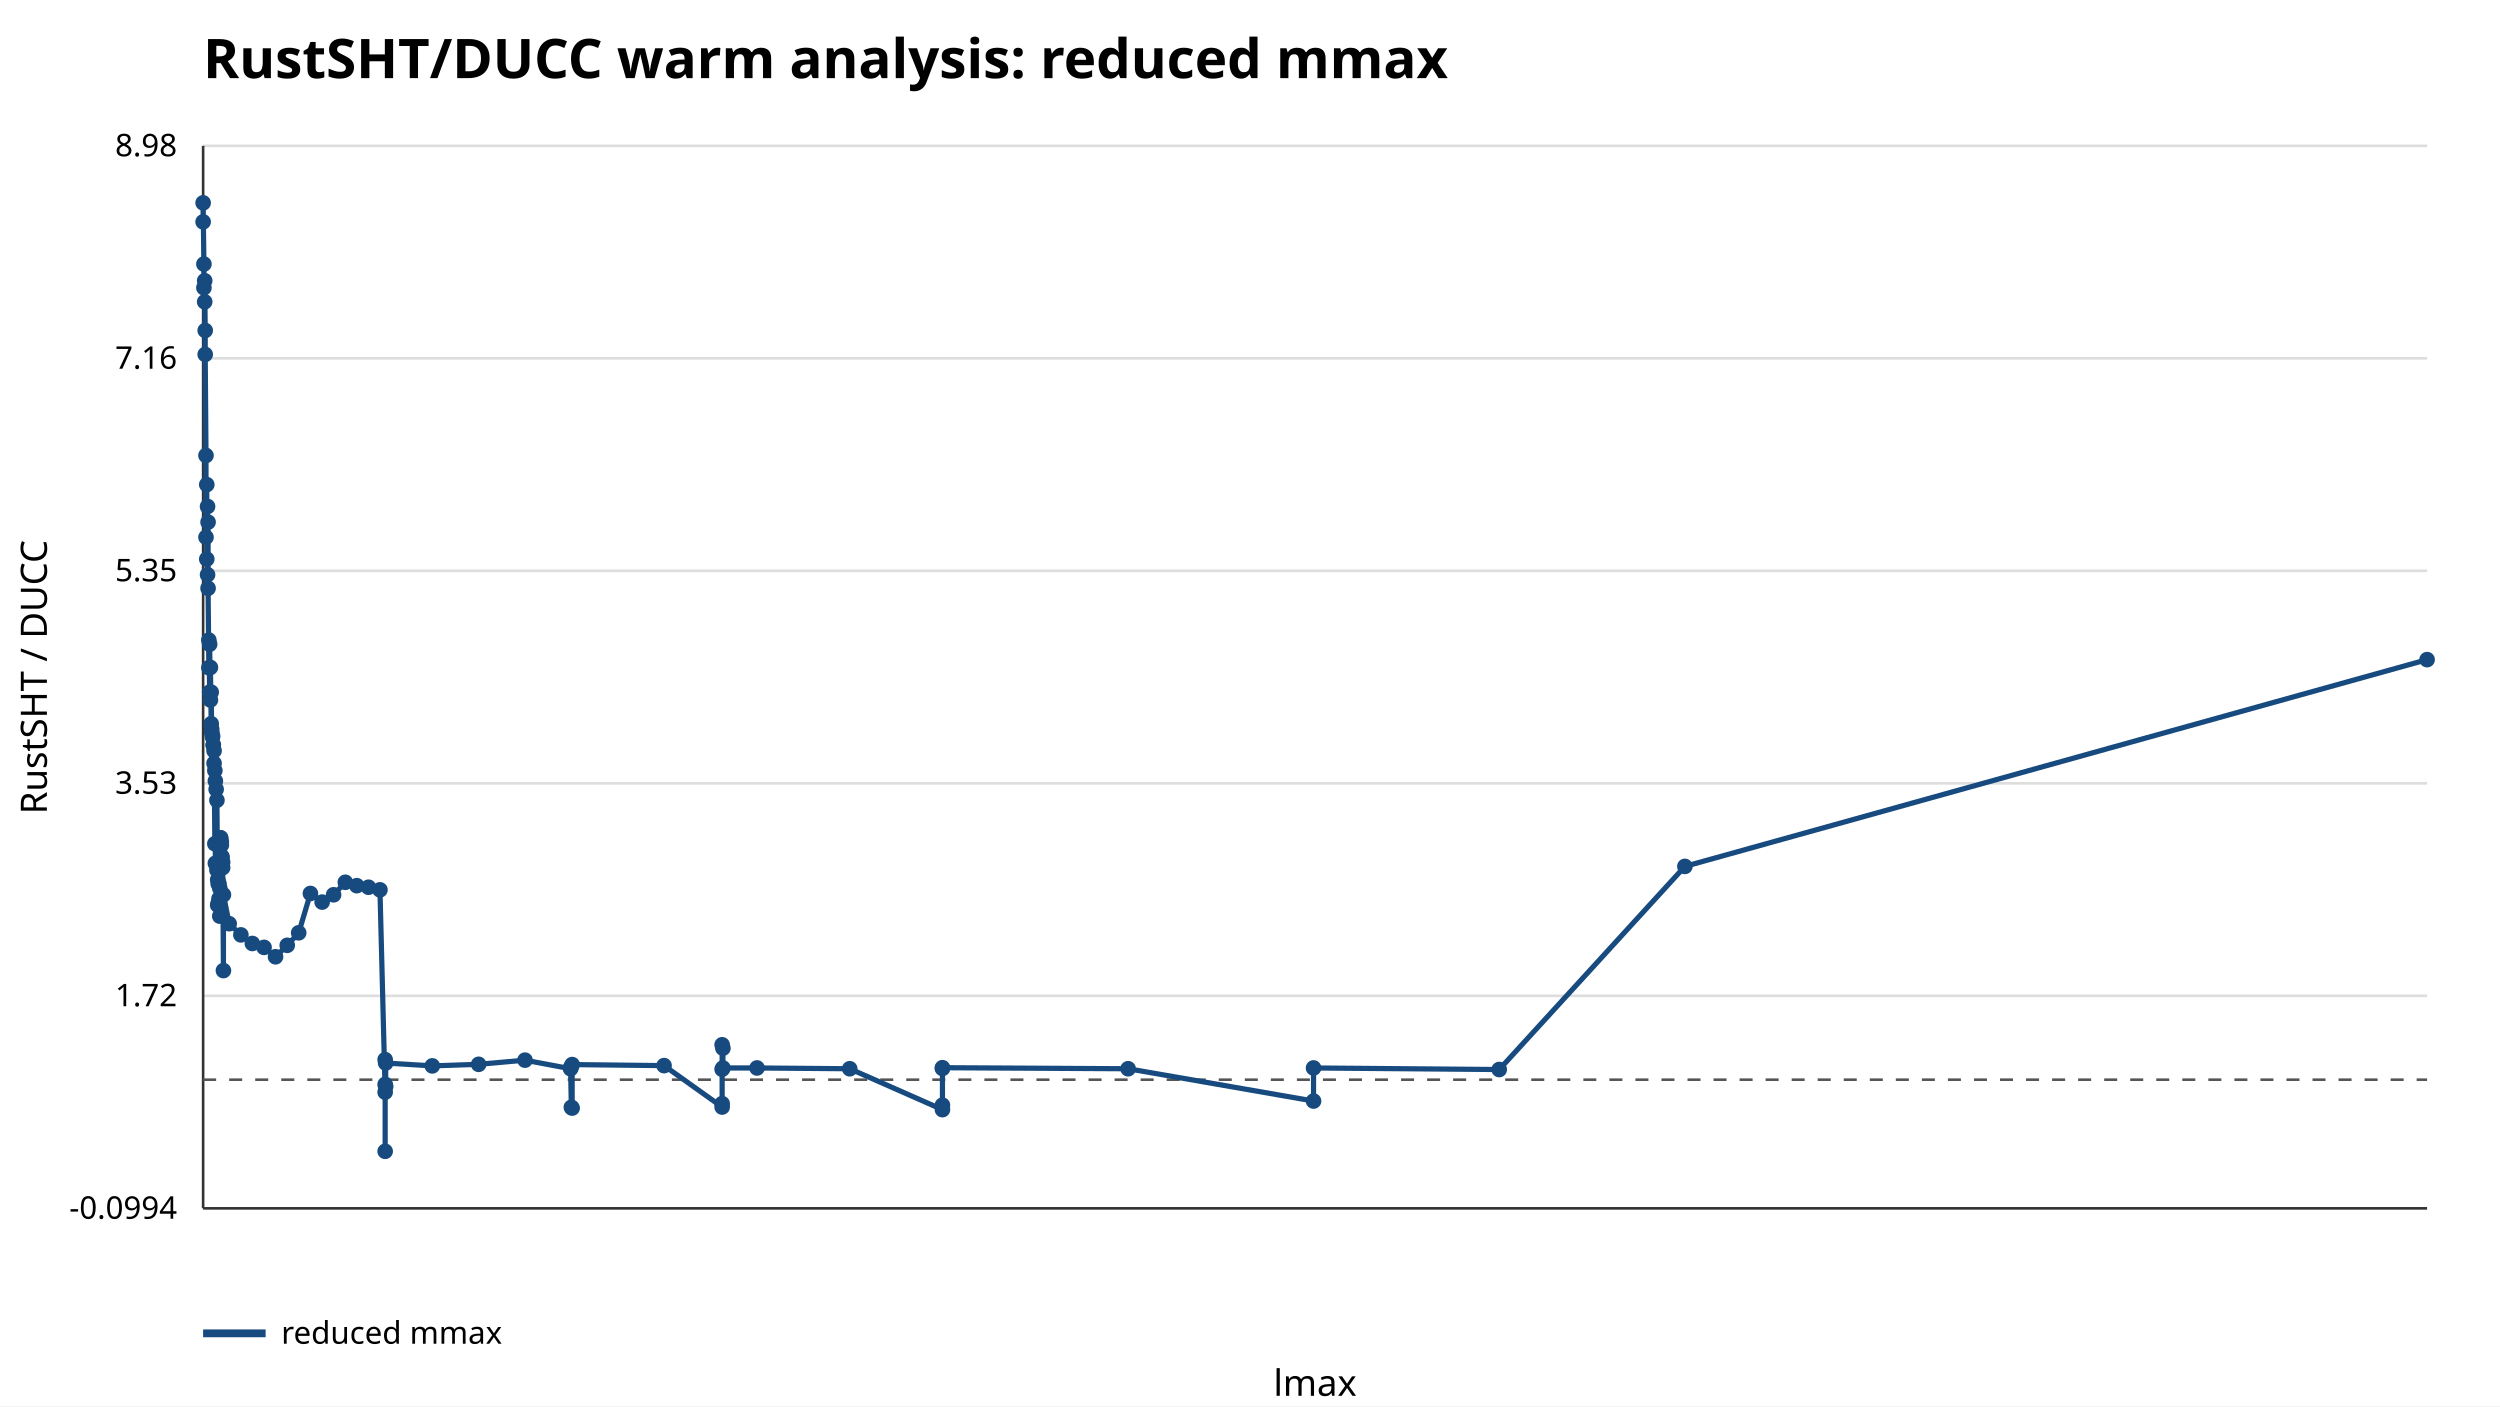
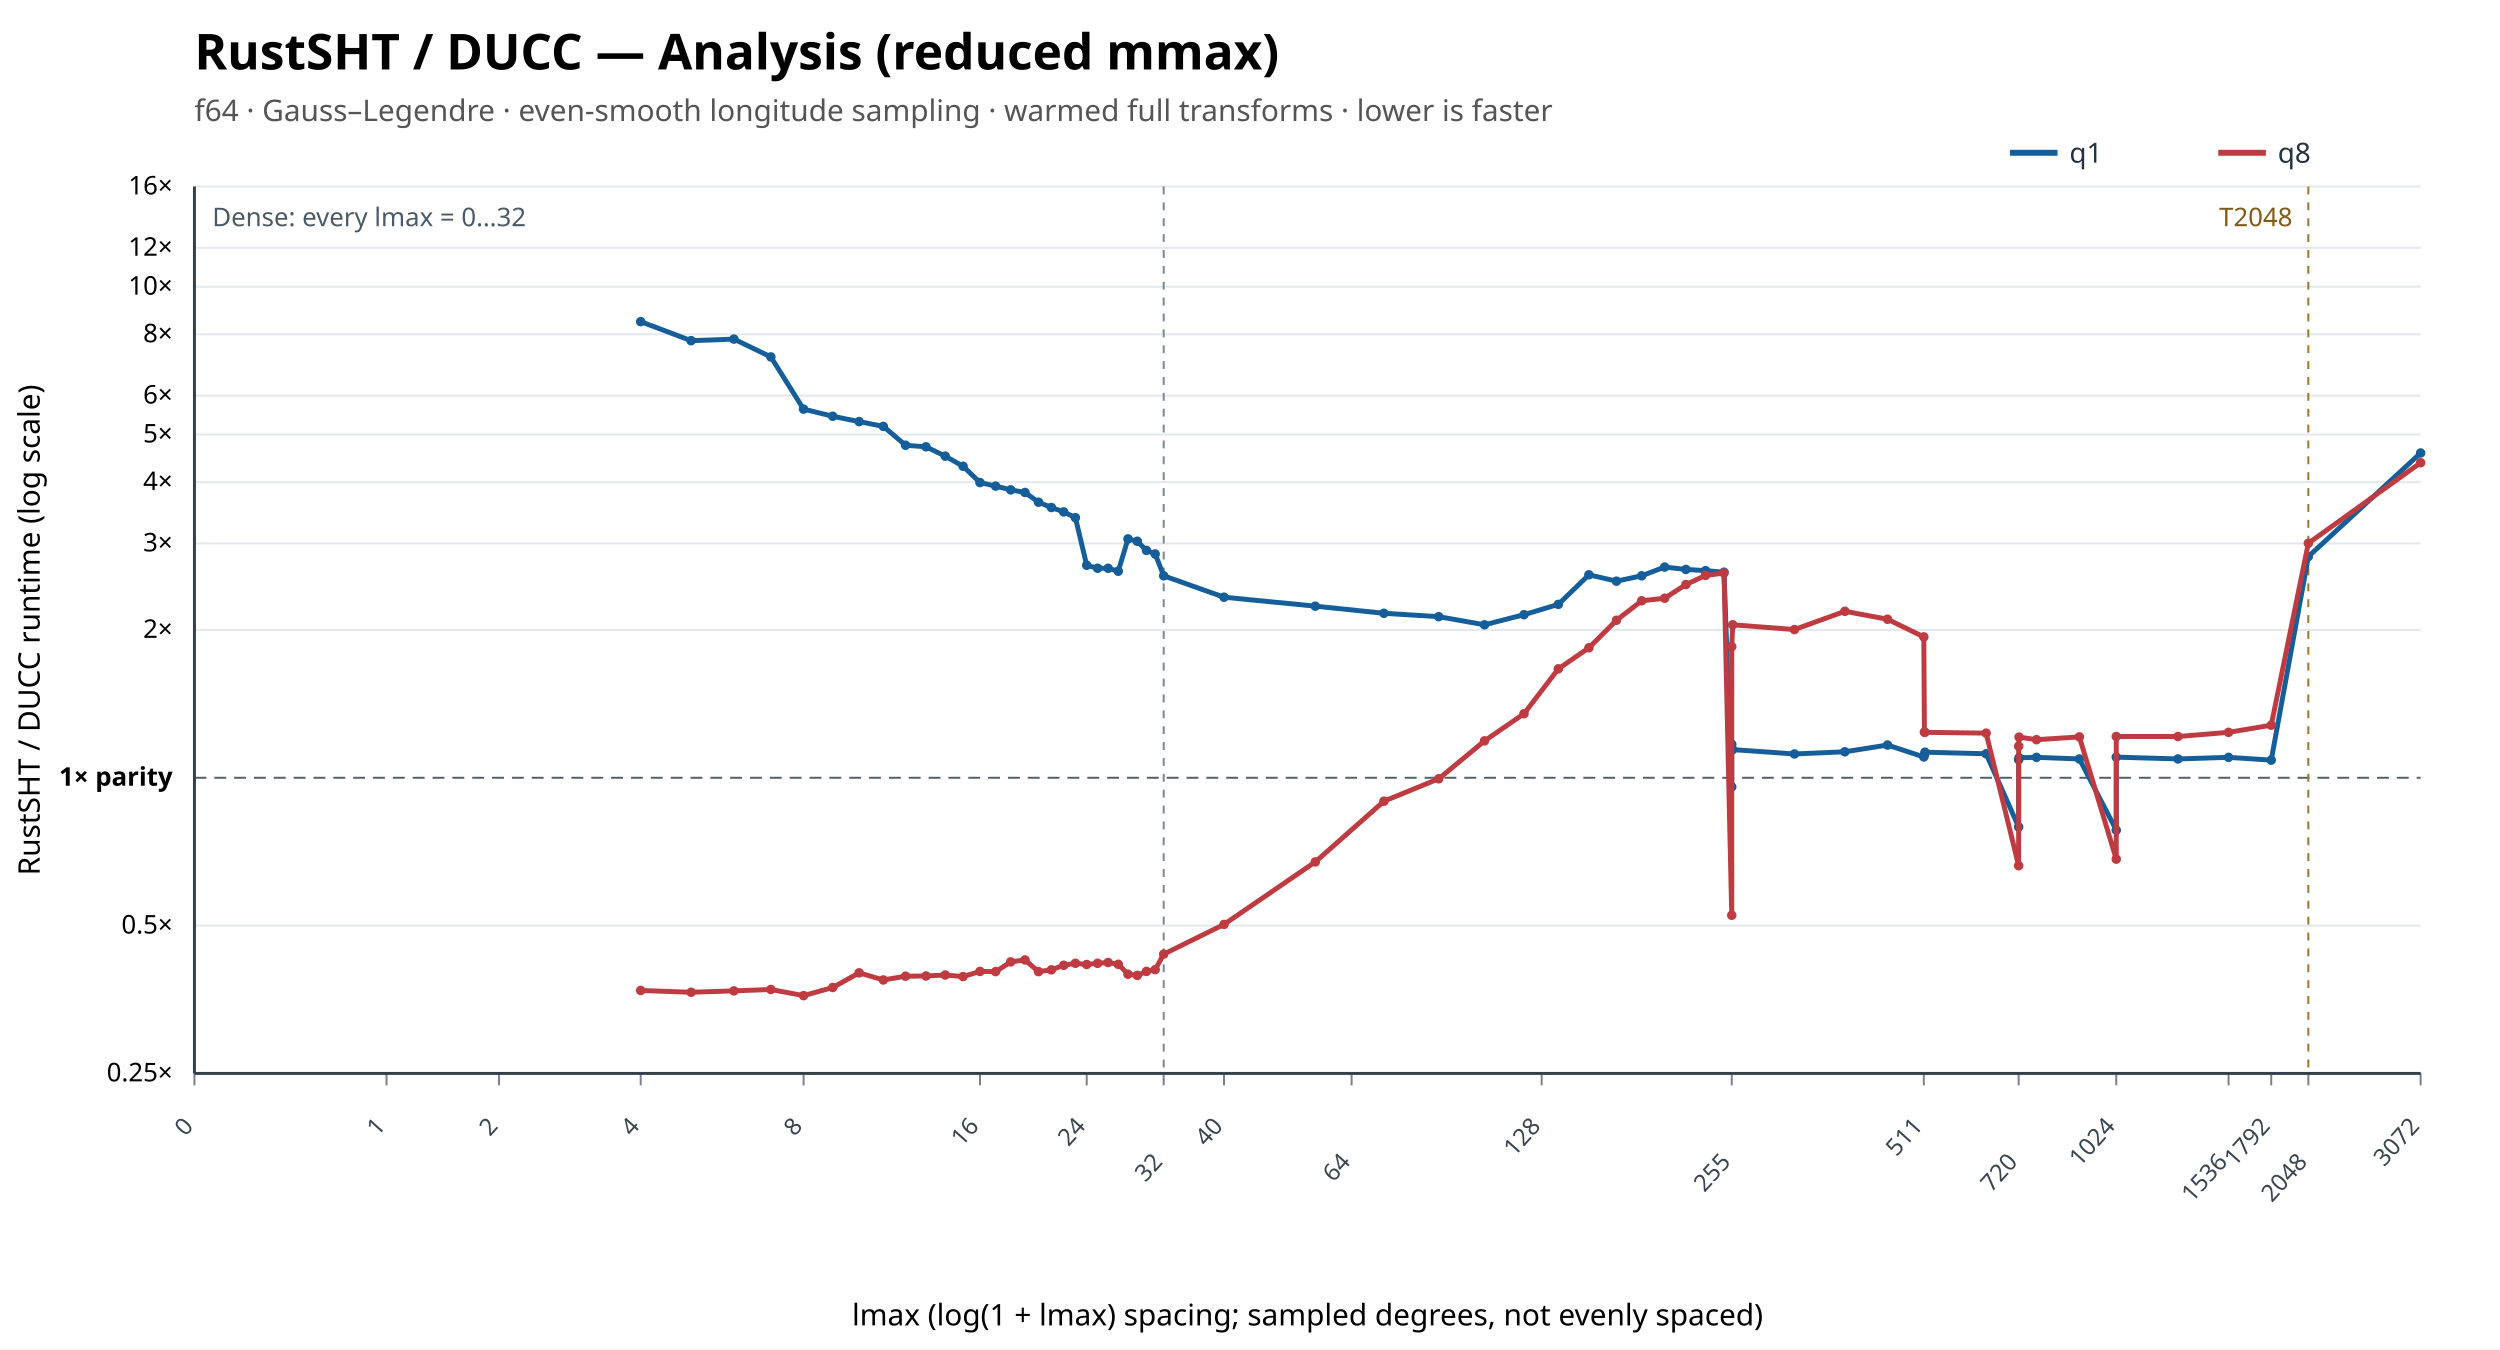
- <svg xmlns="http://www.w3.org/2000/svg" width="960" height="540" viewBox="0 0 960 540">
-   <rect width="100%" height="100%" fill="white" />
-   <text x="78" y="30" font-family="sans-serif" font-size="21" font-weight="bold">RustSHT/DUCC warm analysis: reduced mmax</text>
-   <line x1="78" y1="464.0" x2="932" y2="464.0" stroke="#ddd" />
-   <text x="68" y="468.0" text-anchor="end" font-family="sans-serif" font-size="12">-0.0994</text>
-   <line x1="78" y1="382.4" x2="932" y2="382.4" stroke="#ddd" />
-   <text x="68" y="386.4" text-anchor="end" font-family="sans-serif" font-size="12">1.72</text>
-   <line x1="78" y1="300.8" x2="932" y2="300.8" stroke="#ddd" />
-   <text x="68" y="304.8" text-anchor="end" font-family="sans-serif" font-size="12">3.53</text>
-   <line x1="78" y1="219.2" x2="932" y2="219.2" stroke="#ddd" />
-   <text x="68" y="223.2" text-anchor="end" font-family="sans-serif" font-size="12">5.35</text>
-   <line x1="78" y1="137.6" x2="932" y2="137.6" stroke="#ddd" />
-   <text x="68" y="141.6" text-anchor="end" font-family="sans-serif" font-size="12">7.16</text>
-   <line x1="78" y1="56.0" x2="932" y2="56.0" stroke="#ddd" />
-   <text x="68" y="60.0" text-anchor="end" font-family="sans-serif" font-size="12">8.98</text>
-   <line x1="78" y1="56" x2="78" y2="464" stroke="#333" />
-   <line x1="78" y1="464" x2="932" y2="464" stroke="#333" />
-   <line x1="78" y1="414.6" x2="932" y2="414.6" stroke="#555" stroke-dasharray="5,5" />
-   <polyline fill="none" stroke="#174a7e" stroke-width="2" points="78.0,85.2 78.0,77.9 78.3,101.4 78.3,110.5 78.6,115.9 78.6,107.8 78.8,126.9 78.8,136.1 79.1,174.9 79.1,206.3 79.4,186.1 79.4,214.7 79.7,194.5 79.7,220.7 79.9,200.5 79.9,225.9 80.2,256.4 80.2,245.8 80.5,265.8 80.5,247.4 80.8,268.8 80.8,256.3 81.1,277.9 81.1,265.8 81.3,281.2 81.3,280.0 81.6,282.5 81.6,283.0 81.9,286.1 81.9,286.1 82.2,293.1 82.2,288.3 82.5,324.0 82.5,295.9 82.7,331.5 82.7,299.9 83.0,331.7 83.0,303.1 83.3,334.1 83.3,307.3 83.6,347.6 83.6,337.8 83.8,346.8 83.8,339.4 84.1,345.1 84.1,339.4 84.4,351.8 84.4,341.1 84.7,321.8 84.7,321.7 85.0,324.5 85.0,323.3 85.2,329.3 85.2,328.9 85.5,333.2 85.5,331.1 85.8,372.7 85.8,343.6 88.0,354.7 92.5,359.0 96.9,362.3 101.4,363.8 105.8,367.4 110.3,363.0 114.7,358.2 119.2,343.1 123.7,346.4 128.1,343.6 132.6,338.8 137.0,340.1 141.5,340.7 145.9,341.7 147.9,419.4 147.9,416.4 147.9,442.1 147.9,406.9 148.1,417.2 148.1,408.2 166.0,409.3 183.8,408.7 201.6,407.1 219.1,410.4 219.1,410.0 219.4,425.2 219.4,409.5 219.7,425.5 219.7,408.8 255.0,409.2 277.3,425.1 277.3,423.8 277.3,401.2 277.3,410.6 277.6,402.5 277.6,410.1 290.7,410.1 326.3,410.4 361.9,426.1 361.9,424.4 361.9,410.3 361.9,410.0 433.2,410.4 504.4,422.8 504.4,410.1 575.7,410.7 647.0,332.7 932.0,253.3" />
-   <circle cx="78.0" cy="85.2" r="3" fill="#174a7e" />
-   <circle cx="78.0" cy="77.9" r="3" fill="#174a7e" />
-   <circle cx="78.3" cy="101.4" r="3" fill="#174a7e" />
-   <circle cx="78.3" cy="110.5" r="3" fill="#174a7e" />
-   <circle cx="78.6" cy="115.9" r="3" fill="#174a7e" />
-   <circle cx="78.6" cy="107.8" r="3" fill="#174a7e" />
-   <circle cx="78.8" cy="126.9" r="3" fill="#174a7e" />
-   <circle cx="78.8" cy="136.1" r="3" fill="#174a7e" />
-   <circle cx="79.1" cy="174.9" r="3" fill="#174a7e" />
-   <circle cx="79.1" cy="206.3" r="3" fill="#174a7e" />
-   <circle cx="79.4" cy="186.1" r="3" fill="#174a7e" />
-   <circle cx="79.4" cy="214.7" r="3" fill="#174a7e" />
-   <circle cx="79.7" cy="194.5" r="3" fill="#174a7e" />
-   <circle cx="79.7" cy="220.7" r="3" fill="#174a7e" />
-   <circle cx="79.9" cy="200.5" r="3" fill="#174a7e" />
-   <circle cx="79.9" cy="225.9" r="3" fill="#174a7e" />
-   <circle cx="80.2" cy="256.4" r="3" fill="#174a7e" />
-   <circle cx="80.2" cy="245.8" r="3" fill="#174a7e" />
-   <circle cx="80.5" cy="265.8" r="3" fill="#174a7e" />
-   <circle cx="80.5" cy="247.4" r="3" fill="#174a7e" />
-   <circle cx="80.8" cy="268.8" r="3" fill="#174a7e" />
-   <circle cx="80.8" cy="256.3" r="3" fill="#174a7e" />
-   <circle cx="81.1" cy="277.9" r="3" fill="#174a7e" />
-   <circle cx="81.1" cy="265.8" r="3" fill="#174a7e" />
-   <circle cx="81.3" cy="281.2" r="3" fill="#174a7e" />
-   <circle cx="81.3" cy="280.0" r="3" fill="#174a7e" />
-   <circle cx="81.6" cy="282.5" r="3" fill="#174a7e" />
-   <circle cx="81.6" cy="283.0" r="3" fill="#174a7e" />
-   <circle cx="81.9" cy="286.1" r="3" fill="#174a7e" />
-   <circle cx="81.9" cy="286.1" r="3" fill="#174a7e" />
-   <circle cx="82.2" cy="293.1" r="3" fill="#174a7e" />
-   <circle cx="82.2" cy="288.3" r="3" fill="#174a7e" />
-   <circle cx="82.5" cy="324.0" r="3" fill="#174a7e" />
-   <circle cx="82.5" cy="295.9" r="3" fill="#174a7e" />
-   <circle cx="82.7" cy="331.5" r="3" fill="#174a7e" />
-   <circle cx="82.7" cy="299.9" r="3" fill="#174a7e" />
-   <circle cx="83.0" cy="331.7" r="3" fill="#174a7e" />
-   <circle cx="83.0" cy="303.1" r="3" fill="#174a7e" />
-   <circle cx="83.3" cy="334.1" r="3" fill="#174a7e" />
-   <circle cx="83.3" cy="307.3" r="3" fill="#174a7e" />
-   <circle cx="83.6" cy="347.6" r="3" fill="#174a7e" />
-   <circle cx="83.6" cy="337.8" r="3" fill="#174a7e" />
-   <circle cx="83.8" cy="346.8" r="3" fill="#174a7e" />
-   <circle cx="83.8" cy="339.4" r="3" fill="#174a7e" />
-   <circle cx="84.1" cy="345.1" r="3" fill="#174a7e" />
-   <circle cx="84.1" cy="339.4" r="3" fill="#174a7e" />
-   <circle cx="84.4" cy="351.8" r="3" fill="#174a7e" />
-   <circle cx="84.4" cy="341.1" r="3" fill="#174a7e" />
-   <circle cx="84.7" cy="321.8" r="3" fill="#174a7e" />
-   <circle cx="84.7" cy="321.7" r="3" fill="#174a7e" />
-   <circle cx="85.0" cy="324.5" r="3" fill="#174a7e" />
-   <circle cx="85.0" cy="323.3" r="3" fill="#174a7e" />
-   <circle cx="85.2" cy="329.3" r="3" fill="#174a7e" />
-   <circle cx="85.2" cy="328.9" r="3" fill="#174a7e" />
-   <circle cx="85.5" cy="333.2" r="3" fill="#174a7e" />
-   <circle cx="85.5" cy="331.1" r="3" fill="#174a7e" />
-   <circle cx="85.8" cy="372.7" r="3" fill="#174a7e" />
-   <circle cx="85.8" cy="343.6" r="3" fill="#174a7e" />
-   <circle cx="88.0" cy="354.7" r="3" fill="#174a7e" />
-   <circle cx="92.5" cy="359.0" r="3" fill="#174a7e" />
-   <circle cx="96.9" cy="362.3" r="3" fill="#174a7e" />
-   <circle cx="101.4" cy="363.8" r="3" fill="#174a7e" />
-   <circle cx="105.8" cy="367.4" r="3" fill="#174a7e" />
-   <circle cx="110.3" cy="363.0" r="3" fill="#174a7e" />
-   <circle cx="114.7" cy="358.2" r="3" fill="#174a7e" />
-   <circle cx="119.2" cy="343.1" r="3" fill="#174a7e" />
-   <circle cx="123.7" cy="346.4" r="3" fill="#174a7e" />
-   <circle cx="128.1" cy="343.6" r="3" fill="#174a7e" />
-   <circle cx="132.6" cy="338.8" r="3" fill="#174a7e" />
-   <circle cx="137.0" cy="340.1" r="3" fill="#174a7e" />
-   <circle cx="141.5" cy="340.7" r="3" fill="#174a7e" />
-   <circle cx="145.9" cy="341.7" r="3" fill="#174a7e" />
-   <circle cx="147.9" cy="419.4" r="3" fill="#174a7e" />
-   <circle cx="147.9" cy="416.4" r="3" fill="#174a7e" />
-   <circle cx="147.9" cy="442.1" r="3" fill="#174a7e" />
-   <circle cx="147.9" cy="406.9" r="3" fill="#174a7e" />
-   <circle cx="148.1" cy="417.2" r="3" fill="#174a7e" />
-   <circle cx="148.1" cy="408.2" r="3" fill="#174a7e" />
-   <circle cx="166.0" cy="409.3" r="3" fill="#174a7e" />
-   <circle cx="183.8" cy="408.7" r="3" fill="#174a7e" />
-   <circle cx="201.6" cy="407.1" r="3" fill="#174a7e" />
-   <circle cx="219.1" cy="410.4" r="3" fill="#174a7e" />
-   <circle cx="219.1" cy="410.0" r="3" fill="#174a7e" />
-   <circle cx="219.4" cy="425.2" r="3" fill="#174a7e" />
-   <circle cx="219.4" cy="409.5" r="3" fill="#174a7e" />
-   <circle cx="219.7" cy="425.5" r="3" fill="#174a7e" />
-   <circle cx="219.7" cy="408.8" r="3" fill="#174a7e" />
-   <circle cx="255.0" cy="409.2" r="3" fill="#174a7e" />
-   <circle cx="277.3" cy="425.1" r="3" fill="#174a7e" />
-   <circle cx="277.3" cy="423.8" r="3" fill="#174a7e" />
-   <circle cx="277.3" cy="401.2" r="3" fill="#174a7e" />
-   <circle cx="277.3" cy="410.6" r="3" fill="#174a7e" />
-   <circle cx="277.6" cy="402.5" r="3" fill="#174a7e" />
-   <circle cx="277.6" cy="410.1" r="3" fill="#174a7e" />
-   <circle cx="290.7" cy="410.1" r="3" fill="#174a7e" />
-   <circle cx="326.3" cy="410.4" r="3" fill="#174a7e" />
-   <circle cx="361.9" cy="426.1" r="3" fill="#174a7e" />
-   <circle cx="361.9" cy="424.4" r="3" fill="#174a7e" />
-   <circle cx="361.9" cy="410.3" r="3" fill="#174a7e" />
-   <circle cx="361.9" cy="410.0" r="3" fill="#174a7e" />
-   <circle cx="433.2" cy="410.4" r="3" fill="#174a7e" />
-   <circle cx="504.4" cy="422.8" r="3" fill="#174a7e" />
-   <circle cx="504.4" cy="410.1" r="3" fill="#174a7e" />
-   <circle cx="575.7" cy="410.7" r="3" fill="#174a7e" />
-   <circle cx="647.0" cy="332.7" r="3" fill="#174a7e" />
-   <circle cx="932.0" cy="253.3" r="3" fill="#174a7e" />
-   <line x1="78" y1="512" x2="102" y2="512" stroke="#174a7e" stroke-width="3" />
-   <text x="108" y="516" font-family="sans-serif" font-size="12">reduced mmax</text>
-   <text x="505.0" y="536" text-anchor="middle" font-family="sans-serif" font-size="14">lmax</text>
-   <text transform="translate(18 260.0) rotate(-90)" text-anchor="middle" font-family="sans-serif" font-size="14">RustSHT / DUCC</text>
+ <svg xmlns="http://www.w3.org/2000/svg" width="1260" height="680" viewBox="0 0 1260 680">
+   <rect width="100%" height="100%" fill="#fff" />
+   <text x="98" y="35" font-family="sans-serif" font-size="25" font-weight="bold">RustSHT / DUCC — Analysis (reduced mmax)</text>
+   <text x="98" y="61" font-family="sans-serif" font-size="15" fill="#555">f64 · Gauss–Legendre · even-smooth longitude sampling · warmed full transforms · lower is faster</text>
+   <line x1="98" y1="541.0" x2="1220" y2="541.0" stroke="#e3e8ed" />
+   <text x="87" y="545.0" text-anchor="end" font-family="sans-serif" font-size="13" font-weight="normal">0.25×</text>
+   <line x1="98" y1="466.5" x2="1220" y2="466.5" stroke="#e3e8ed" />
+   <text x="87" y="470.5" text-anchor="end" font-family="sans-serif" font-size="13" font-weight="normal">0.5×</text>
+   <line x1="98" y1="392.0" x2="1220" y2="392.0" stroke="#53616c" stroke-dasharray="6 4" />
+   <text x="87" y="396.0" text-anchor="end" font-family="sans-serif" font-size="13" font-weight="bold">1× parity</text>
+   <line x1="98" y1="317.5" x2="1220" y2="317.5" stroke="#e3e8ed" />
+   <text x="87" y="321.5" text-anchor="end" font-family="sans-serif" font-size="13" font-weight="normal">2×</text>
+   <line x1="98" y1="273.9" x2="1220" y2="273.9" stroke="#e3e8ed" />
+   <text x="87" y="277.9" text-anchor="end" font-family="sans-serif" font-size="13" font-weight="normal">3×</text>
+   <line x1="98" y1="243.0" x2="1220" y2="243.0" stroke="#e3e8ed" />
+   <text x="87" y="247.0" text-anchor="end" font-family="sans-serif" font-size="13" font-weight="normal">4×</text>
+   <line x1="98" y1="219.0" x2="1220" y2="219.0" stroke="#e3e8ed" />
+   <text x="87" y="223.0" text-anchor="end" font-family="sans-serif" font-size="13" font-weight="normal">5×</text>
+   <line x1="98" y1="199.4" x2="1220" y2="199.4" stroke="#e3e8ed" />
+   <text x="87" y="203.4" text-anchor="end" font-family="sans-serif" font-size="13" font-weight="normal">6×</text>
+   <line x1="98" y1="168.5" x2="1220" y2="168.5" stroke="#e3e8ed" />
+   <text x="87" y="172.5" text-anchor="end" font-family="sans-serif" font-size="13" font-weight="normal">8×</text>
+   <line x1="98" y1="144.5" x2="1220" y2="144.5" stroke="#e3e8ed" />
+   <text x="87" y="148.5" text-anchor="end" font-family="sans-serif" font-size="13" font-weight="normal">10×</text>
+   <line x1="98" y1="124.9" x2="1220" y2="124.9" stroke="#e3e8ed" />
+   <text x="87" y="128.9" text-anchor="end" font-family="sans-serif" font-size="13" font-weight="normal">12×</text>
+   <line x1="98" y1="94.0" x2="1220" y2="94.0" stroke="#e3e8ed" />
+   <text x="87" y="98.0" text-anchor="end" font-family="sans-serif" font-size="13" font-weight="normal">16×</text>
+   <line x1="98.0" y1="541" x2="98.0" y2="547" stroke="#77818b" />
+   <text transform="translate(98.0 568) rotate(-48)" text-anchor="end" font-family="sans-serif" font-size="12" fill="#394651">0</text>
+   <line x1="194.8" y1="541" x2="194.8" y2="547" stroke="#77818b" />
+   <text transform="translate(194.8 568) rotate(-48)" text-anchor="end" font-family="sans-serif" font-size="12" fill="#394651">1</text>
+   <line x1="251.5" y1="541" x2="251.5" y2="547" stroke="#77818b" />
+   <text transform="translate(251.5 568) rotate(-48)" text-anchor="end" font-family="sans-serif" font-size="12" fill="#394651">2</text>
+   <line x1="322.9" y1="541" x2="322.9" y2="547" stroke="#77818b" />
+   <text transform="translate(322.9 568) rotate(-48)" text-anchor="end" font-family="sans-serif" font-size="12" fill="#394651">4</text>
+   <line x1="405.0" y1="541" x2="405.0" y2="547" stroke="#77818b" />
+   <text transform="translate(405.0 568) rotate(-48)" text-anchor="end" font-family="sans-serif" font-size="12" fill="#394651">8</text>
+   <line x1="493.9" y1="541" x2="493.9" y2="547" stroke="#77818b" />
+   <text transform="translate(493.9 568) rotate(-48)" text-anchor="end" font-family="sans-serif" font-size="12" fill="#394651">16</text>
+   <line x1="547.7" y1="541" x2="547.7" y2="547" stroke="#77818b" />
+   <text transform="translate(547.7 568) rotate(-48)" text-anchor="end" font-family="sans-serif" font-size="12" fill="#394651">24</text>
+   <line x1="586.5" y1="541" x2="586.5" y2="547" stroke="#77818b" />
+   <text transform="translate(586.5 586) rotate(-48)" text-anchor="end" font-family="sans-serif" font-size="12" fill="#394651">32</text>
+   <line x1="616.9" y1="541" x2="616.9" y2="547" stroke="#77818b" />
+   <text transform="translate(616.9 568) rotate(-48)" text-anchor="end" font-family="sans-serif" font-size="12" fill="#394651">40</text>
+   <line x1="681.2" y1="541" x2="681.2" y2="547" stroke="#77818b" />
+   <text transform="translate(681.2 586) rotate(-48)" text-anchor="end" font-family="sans-serif" font-size="12" fill="#394651">64</text>
+   <line x1="777.0" y1="541" x2="777.0" y2="547" stroke="#77818b" />
+   <text transform="translate(777.0 568) rotate(-48)" text-anchor="end" font-family="sans-serif" font-size="12" fill="#394651">128</text>
+   <line x1="872.8" y1="541" x2="872.8" y2="547" stroke="#77818b" />
+   <text transform="translate(872.8 586) rotate(-48)" text-anchor="end" font-family="sans-serif" font-size="12" fill="#394651">255</text>
+   <line x1="969.6" y1="541" x2="969.6" y2="547" stroke="#77818b" />
+   <text transform="translate(969.6 568) rotate(-48)" text-anchor="end" font-family="sans-serif" font-size="12" fill="#394651">511</text>
+   <line x1="1017.4" y1="541" x2="1017.4" y2="547" stroke="#77818b" />
+   <text transform="translate(1017.4 586) rotate(-48)" text-anchor="end" font-family="sans-serif" font-size="12" fill="#394651">720</text>
+   <line x1="1066.6" y1="541" x2="1066.6" y2="547" stroke="#77818b" />
+   <text transform="translate(1066.6 568) rotate(-48)" text-anchor="end" font-family="sans-serif" font-size="12" fill="#394651">1024</text>
+   <line x1="1123.2" y1="541" x2="1123.2" y2="547" stroke="#77818b" />
+   <text transform="translate(1123.2 586) rotate(-48)" text-anchor="end" font-family="sans-serif" font-size="12" fill="#394651">1536</text>
+   <line x1="1144.7" y1="541" x2="1144.7" y2="547" stroke="#77818b" />
+   <text transform="translate(1144.7 568) rotate(-48)" text-anchor="end" font-family="sans-serif" font-size="12" fill="#394651">1792</text>
+   <line x1="1163.4" y1="541" x2="1163.4" y2="547" stroke="#77818b" />
+   <text transform="translate(1163.4 586) rotate(-48)" text-anchor="end" font-family="sans-serif" font-size="12" fill="#394651">2048</text>
+   <line x1="1220.0" y1="541" x2="1220.0" y2="547" stroke="#77818b" />
+   <text transform="translate(1220.0 568) rotate(-48)" text-anchor="end" font-family="sans-serif" font-size="12" fill="#394651">3072</text>
+   <line x1="586.5" y1="94" x2="586.5" y2="541" stroke="#7b8794" stroke-dasharray="4 4" />
+   <text x="107" y="114" font-family="sans-serif" font-size="13" fill="#4c5a67">Dense: every lmax = 0…32</text>
+   <line x1="1163.4" y1="94" x2="1163.4" y2="541" stroke="#9d752c" stroke-dasharray="4 4" />
+   <text x="1155.4" y="114" text-anchor="end" font-family="sans-serif" font-size="13" fill="#825a18">T2048</text>
+   <line x1="98" y1="541" x2="1220" y2="541" stroke="#34404a" stroke-width="1.5" />
+   <line x1="98" y1="94" x2="98" y2="541" stroke="#34404a" stroke-width="1.5" />
+   <polyline fill="none" stroke="#155e99" stroke-width="2.5" stroke-linecap="round" stroke-linejoin="round" points="322.9,162.1 348.3,171.7 369.9,170.9 388.5,179.9 405.0,206.2 419.7,209.8 433.0,212.5 445.2,214.9 456.4,224.4 466.7,225.2 476.4,229.9 485.4,235.0 493.9,243.2 501.8,245.0 509.4,246.9 516.6,248.2 523.4,253.1 529.9,255.8 536.1,258.0 542.0,260.9 547.7,284.9 553.2,286.4 558.5,286.4 563.6,287.9 568.5,271.6 573.2,272.8 577.8,277.4 582.2,279.2 586.5,290.2 616.9,301.0 662.9,305.5 697.5,309.1 725.1,310.8 748.2,314.9 768.1,309.8 785.4,304.6 800.8,289.7 814.7,292.9 827.4,290.2 839.0,285.8 849.7,287.0 859.6,287.6 868.9,288.4 872.8,396.6 872.8,375.1 873.3,377.8 904.4,380.0 929.8,378.9 951.3,375.5 969.6,381.5 969.9,380.5 970.2,379.1 1001.0,379.9 1017.4,416.8 1017.4,382.9 1017.6,381.9 1026.4,381.7 1048.0,382.5 1066.6,418.4 1066.6,381.6 1097.7,382.5 1123.2,381.7 1144.7,383.1 1163.4,280.5 1220.0,228.3" />
+   <circle cx="322.9" cy="162.1" r="2.4" fill="#155e99" />
+   <circle cx="348.3" cy="171.7" r="2.4" fill="#155e99" />
+   <circle cx="369.9" cy="170.9" r="2.4" fill="#155e99" />
+   <circle cx="388.5" cy="179.9" r="2.4" fill="#155e99" />
+   <circle cx="405.0" cy="206.2" r="2.4" fill="#155e99" />
+   <circle cx="419.7" cy="209.8" r="2.4" fill="#155e99" />
+   <circle cx="433.0" cy="212.5" r="2.4" fill="#155e99" />
+   <circle cx="445.2" cy="214.9" r="2.4" fill="#155e99" />
+   <circle cx="456.4" cy="224.4" r="2.4" fill="#155e99" />
+   <circle cx="466.7" cy="225.2" r="2.4" fill="#155e99" />
+   <circle cx="476.4" cy="229.9" r="2.4" fill="#155e99" />
+   <circle cx="485.4" cy="235.0" r="2.4" fill="#155e99" />
+   <circle cx="493.9" cy="243.2" r="2.4" fill="#155e99" />
+   <circle cx="501.8" cy="245.0" r="2.4" fill="#155e99" />
+   <circle cx="509.4" cy="246.9" r="2.4" fill="#155e99" />
+   <circle cx="516.6" cy="248.2" r="2.4" fill="#155e99" />
+   <circle cx="523.4" cy="253.1" r="2.4" fill="#155e99" />
+   <circle cx="529.9" cy="255.8" r="2.4" fill="#155e99" />
+   <circle cx="536.1" cy="258.0" r="2.4" fill="#155e99" />
+   <circle cx="542.0" cy="260.9" r="2.4" fill="#155e99" />
+   <circle cx="547.7" cy="284.9" r="2.4" fill="#155e99" />
+   <circle cx="553.2" cy="286.4" r="2.4" fill="#155e99" />
+   <circle cx="558.5" cy="286.4" r="2.4" fill="#155e99" />
+   <circle cx="563.6" cy="287.9" r="2.4" fill="#155e99" />
+   <circle cx="568.5" cy="271.6" r="2.4" fill="#155e99" />
+   <circle cx="573.2" cy="272.8" r="2.4" fill="#155e99" />
+   <circle cx="577.8" cy="277.4" r="2.4" fill="#155e99" />
+   <circle cx="582.2" cy="279.2" r="2.4" fill="#155e99" />
+   <circle cx="586.5" cy="290.2" r="2.4" fill="#155e99" />
+   <circle cx="616.9" cy="301.0" r="2.4" fill="#155e99" />
+   <circle cx="662.9" cy="305.5" r="2.4" fill="#155e99" />
+   <circle cx="697.5" cy="309.1" r="2.4" fill="#155e99" />
+   <circle cx="725.1" cy="310.8" r="2.4" fill="#155e99" />
+   <circle cx="748.2" cy="314.9" r="2.4" fill="#155e99" />
+   <circle cx="768.1" cy="309.8" r="2.4" fill="#155e99" />
+   <circle cx="785.4" cy="304.6" r="2.4" fill="#155e99" />
+   <circle cx="800.8" cy="289.7" r="2.4" fill="#155e99" />
+   <circle cx="814.7" cy="292.9" r="2.4" fill="#155e99" />
+   <circle cx="827.4" cy="290.2" r="2.4" fill="#155e99" />
+   <circle cx="839.0" cy="285.8" r="2.4" fill="#155e99" />
+   <circle cx="849.7" cy="287.0" r="2.4" fill="#155e99" />
+   <circle cx="859.6" cy="287.6" r="2.4" fill="#155e99" />
+   <circle cx="868.9" cy="288.4" r="2.4" fill="#155e99" />
+   <circle cx="872.8" cy="396.6" r="2.4" fill="#155e99" />
+   <circle cx="872.8" cy="375.1" r="2.4" fill="#155e99" />
+   <circle cx="873.3" cy="377.8" r="2.4" fill="#155e99" />
+   <circle cx="904.4" cy="380.0" r="2.4" fill="#155e99" />
+   <circle cx="929.8" cy="378.9" r="2.4" fill="#155e99" />
+   <circle cx="951.3" cy="375.5" r="2.4" fill="#155e99" />
+   <circle cx="969.6" cy="381.5" r="2.4" fill="#155e99" />
+   <circle cx="969.9" cy="380.5" r="2.4" fill="#155e99" />
+   <circle cx="970.2" cy="379.1" r="2.4" fill="#155e99" />
+   <circle cx="1001.0" cy="379.9" r="2.4" fill="#155e99" />
+   <circle cx="1017.4" cy="416.8" r="2.4" fill="#155e99" />
+   <circle cx="1017.4" cy="382.9" r="2.4" fill="#155e99" />
+   <circle cx="1017.6" cy="381.9" r="2.4" fill="#155e99" />
+   <circle cx="1026.4" cy="381.7" r="2.4" fill="#155e99" />
+   <circle cx="1048.0" cy="382.5" r="2.4" fill="#155e99" />
+   <circle cx="1066.6" cy="418.4" r="2.4" fill="#155e99" />
+   <circle cx="1066.6" cy="381.6" r="2.4" fill="#155e99" />
+   <circle cx="1097.7" cy="382.5" r="2.4" fill="#155e99" />
+   <circle cx="1123.2" cy="381.7" r="2.4" fill="#155e99" />
+   <circle cx="1144.7" cy="383.1" r="2.4" fill="#155e99" />
+   <circle cx="1163.4" cy="280.5" r="2.4" fill="#155e99" />
+   <circle cx="1220.0" cy="228.3" r="2.4" fill="#155e99" />
+   <polyline fill="none" stroke="#bf3b42" stroke-width="2.5" stroke-linecap="round" stroke-linejoin="round" points="322.9,499.2 348.3,500.1 369.9,499.4 388.5,498.7 405.0,501.8 419.7,497.7 433.0,490.3 445.2,493.9 456.4,492.0 466.7,491.9 476.4,491.4 485.4,492.2 493.9,489.6 501.8,489.7 509.4,484.8 516.6,483.8 523.4,489.7 529.9,488.8 536.1,486.5 542.0,485.5 547.7,486.1 553.2,485.5 558.5,485.1 563.6,486.0 568.5,491.0 573.2,491.6 577.8,489.6 582.2,488.7 586.5,480.9 616.9,465.9 662.9,434.4 697.5,403.8 725.1,392.5 748.2,373.4 768.1,359.7 785.4,337.1 800.8,326.5 814.7,312.6 827.4,302.8 839.0,301.5 849.7,294.6 859.6,290.0 868.9,288.8 872.8,461.3 872.8,325.9 873.3,314.9 904.4,317.3 929.8,308.1 951.3,312.1 969.6,321.0 969.9,369.0 970.2,369.1 1001.0,369.5 1017.4,436.3 1017.4,376.1 1017.6,371.5 1026.4,372.8 1048.0,371.4 1066.6,433.0 1066.6,371.2 1097.7,371.2 1123.2,369.1 1144.7,365.5 1163.4,273.8 1220.0,233.2" />
+   <circle cx="322.9" cy="499.2" r="2.4" fill="#bf3b42" />
+   <circle cx="348.3" cy="500.1" r="2.4" fill="#bf3b42" />
+   <circle cx="369.9" cy="499.4" r="2.4" fill="#bf3b42" />
+   <circle cx="388.5" cy="498.7" r="2.4" fill="#bf3b42" />
+   <circle cx="405.0" cy="501.8" r="2.4" fill="#bf3b42" />
+   <circle cx="419.7" cy="497.7" r="2.4" fill="#bf3b42" />
+   <circle cx="433.0" cy="490.3" r="2.4" fill="#bf3b42" />
+   <circle cx="445.2" cy="493.9" r="2.4" fill="#bf3b42" />
+   <circle cx="456.4" cy="492.0" r="2.4" fill="#bf3b42" />
+   <circle cx="466.7" cy="491.9" r="2.4" fill="#bf3b42" />
+   <circle cx="476.4" cy="491.4" r="2.4" fill="#bf3b42" />
+   <circle cx="485.4" cy="492.2" r="2.4" fill="#bf3b42" />
+   <circle cx="493.9" cy="489.6" r="2.4" fill="#bf3b42" />
+   <circle cx="501.8" cy="489.7" r="2.4" fill="#bf3b42" />
+   <circle cx="509.4" cy="484.8" r="2.4" fill="#bf3b42" />
+   <circle cx="516.6" cy="483.8" r="2.4" fill="#bf3b42" />
+   <circle cx="523.4" cy="489.7" r="2.4" fill="#bf3b42" />
+   <circle cx="529.9" cy="488.8" r="2.4" fill="#bf3b42" />
+   <circle cx="536.1" cy="486.5" r="2.4" fill="#bf3b42" />
+   <circle cx="542.0" cy="485.5" r="2.4" fill="#bf3b42" />
+   <circle cx="547.7" cy="486.1" r="2.4" fill="#bf3b42" />
+   <circle cx="553.2" cy="485.5" r="2.4" fill="#bf3b42" />
+   <circle cx="558.5" cy="485.1" r="2.4" fill="#bf3b42" />
+   <circle cx="563.6" cy="486.0" r="2.4" fill="#bf3b42" />
+   <circle cx="568.5" cy="491.0" r="2.4" fill="#bf3b42" />
+   <circle cx="573.2" cy="491.6" r="2.4" fill="#bf3b42" />
+   <circle cx="577.8" cy="489.6" r="2.4" fill="#bf3b42" />
+   <circle cx="582.2" cy="488.7" r="2.4" fill="#bf3b42" />
+   <circle cx="586.5" cy="480.9" r="2.4" fill="#bf3b42" />
+   <circle cx="616.9" cy="465.9" r="2.4" fill="#bf3b42" />
+   <circle cx="662.9" cy="434.4" r="2.4" fill="#bf3b42" />
+   <circle cx="697.5" cy="403.8" r="2.4" fill="#bf3b42" />
+   <circle cx="725.1" cy="392.5" r="2.4" fill="#bf3b42" />
+   <circle cx="748.2" cy="373.4" r="2.4" fill="#bf3b42" />
+   <circle cx="768.1" cy="359.7" r="2.4" fill="#bf3b42" />
+   <circle cx="785.4" cy="337.1" r="2.4" fill="#bf3b42" />
+   <circle cx="800.8" cy="326.5" r="2.4" fill="#bf3b42" />
+   <circle cx="814.7" cy="312.6" r="2.4" fill="#bf3b42" />
+   <circle cx="827.4" cy="302.8" r="2.4" fill="#bf3b42" />
+   <circle cx="839.0" cy="301.5" r="2.4" fill="#bf3b42" />
+   <circle cx="849.7" cy="294.6" r="2.4" fill="#bf3b42" />
+   <circle cx="859.6" cy="290.0" r="2.4" fill="#bf3b42" />
+   <circle cx="868.9" cy="288.8" r="2.4" fill="#bf3b42" />
+   <circle cx="872.8" cy="461.3" r="2.4" fill="#bf3b42" />
+   <circle cx="872.8" cy="325.9" r="2.4" fill="#bf3b42" />
+   <circle cx="873.3" cy="314.9" r="2.4" fill="#bf3b42" />
+   <circle cx="904.4" cy="317.3" r="2.4" fill="#bf3b42" />
+   <circle cx="929.8" cy="308.1" r="2.4" fill="#bf3b42" />
+   <circle cx="951.3" cy="312.1" r="2.4" fill="#bf3b42" />
+   <circle cx="969.6" cy="321.0" r="2.4" fill="#bf3b42" />
+   <circle cx="969.9" cy="369.0" r="2.4" fill="#bf3b42" />
+   <circle cx="970.2" cy="369.1" r="2.4" fill="#bf3b42" />
+   <circle cx="1001.0" cy="369.5" r="2.4" fill="#bf3b42" />
+   <circle cx="1017.4" cy="436.3" r="2.4" fill="#bf3b42" />
+   <circle cx="1017.4" cy="376.1" r="2.4" fill="#bf3b42" />
+   <circle cx="1017.6" cy="371.5" r="2.4" fill="#bf3b42" />
+   <circle cx="1026.4" cy="372.8" r="2.4" fill="#bf3b42" />
+   <circle cx="1048.0" cy="371.4" r="2.4" fill="#bf3b42" />
+   <circle cx="1066.6" cy="433.0" r="2.4" fill="#bf3b42" />
+   <circle cx="1066.6" cy="371.2" r="2.4" fill="#bf3b42" />
+   <circle cx="1097.7" cy="371.2" r="2.4" fill="#bf3b42" />
+   <circle cx="1123.2" cy="369.1" r="2.4" fill="#bf3b42" />
+   <circle cx="1144.7" cy="365.5" r="2.4" fill="#bf3b42" />
+   <circle cx="1163.4" cy="273.8" r="2.4" fill="#bf3b42" />
+   <circle cx="1220.0" cy="233.2" r="2.4" fill="#bf3b42" />
+   <line x1="1013" y1="77" x2="1037" y2="77" stroke="#155e99" stroke-width="3" />
+   <text x="1043" y="82" font-family="sans-serif" font-size="14" fill="#24333f">q1</text>
+   <line x1="1118" y1="77" x2="1142" y2="77" stroke="#bf3b42" stroke-width="3" />
+   <text x="1148" y="82" font-family="sans-serif" font-size="14" fill="#24333f">q8</text>
+   <text x="659.0" y="668" text-anchor="middle" font-family="sans-serif" font-size="15">lmax (log(1 + lmax) spacing; sampled degrees, not evenly spaced)</text>
+   <text transform="translate(20 317.5) rotate(-90)" text-anchor="middle" font-family="sans-serif" font-size="15">RustSHT / DUCC runtime (log scale)</text>
</svg>
